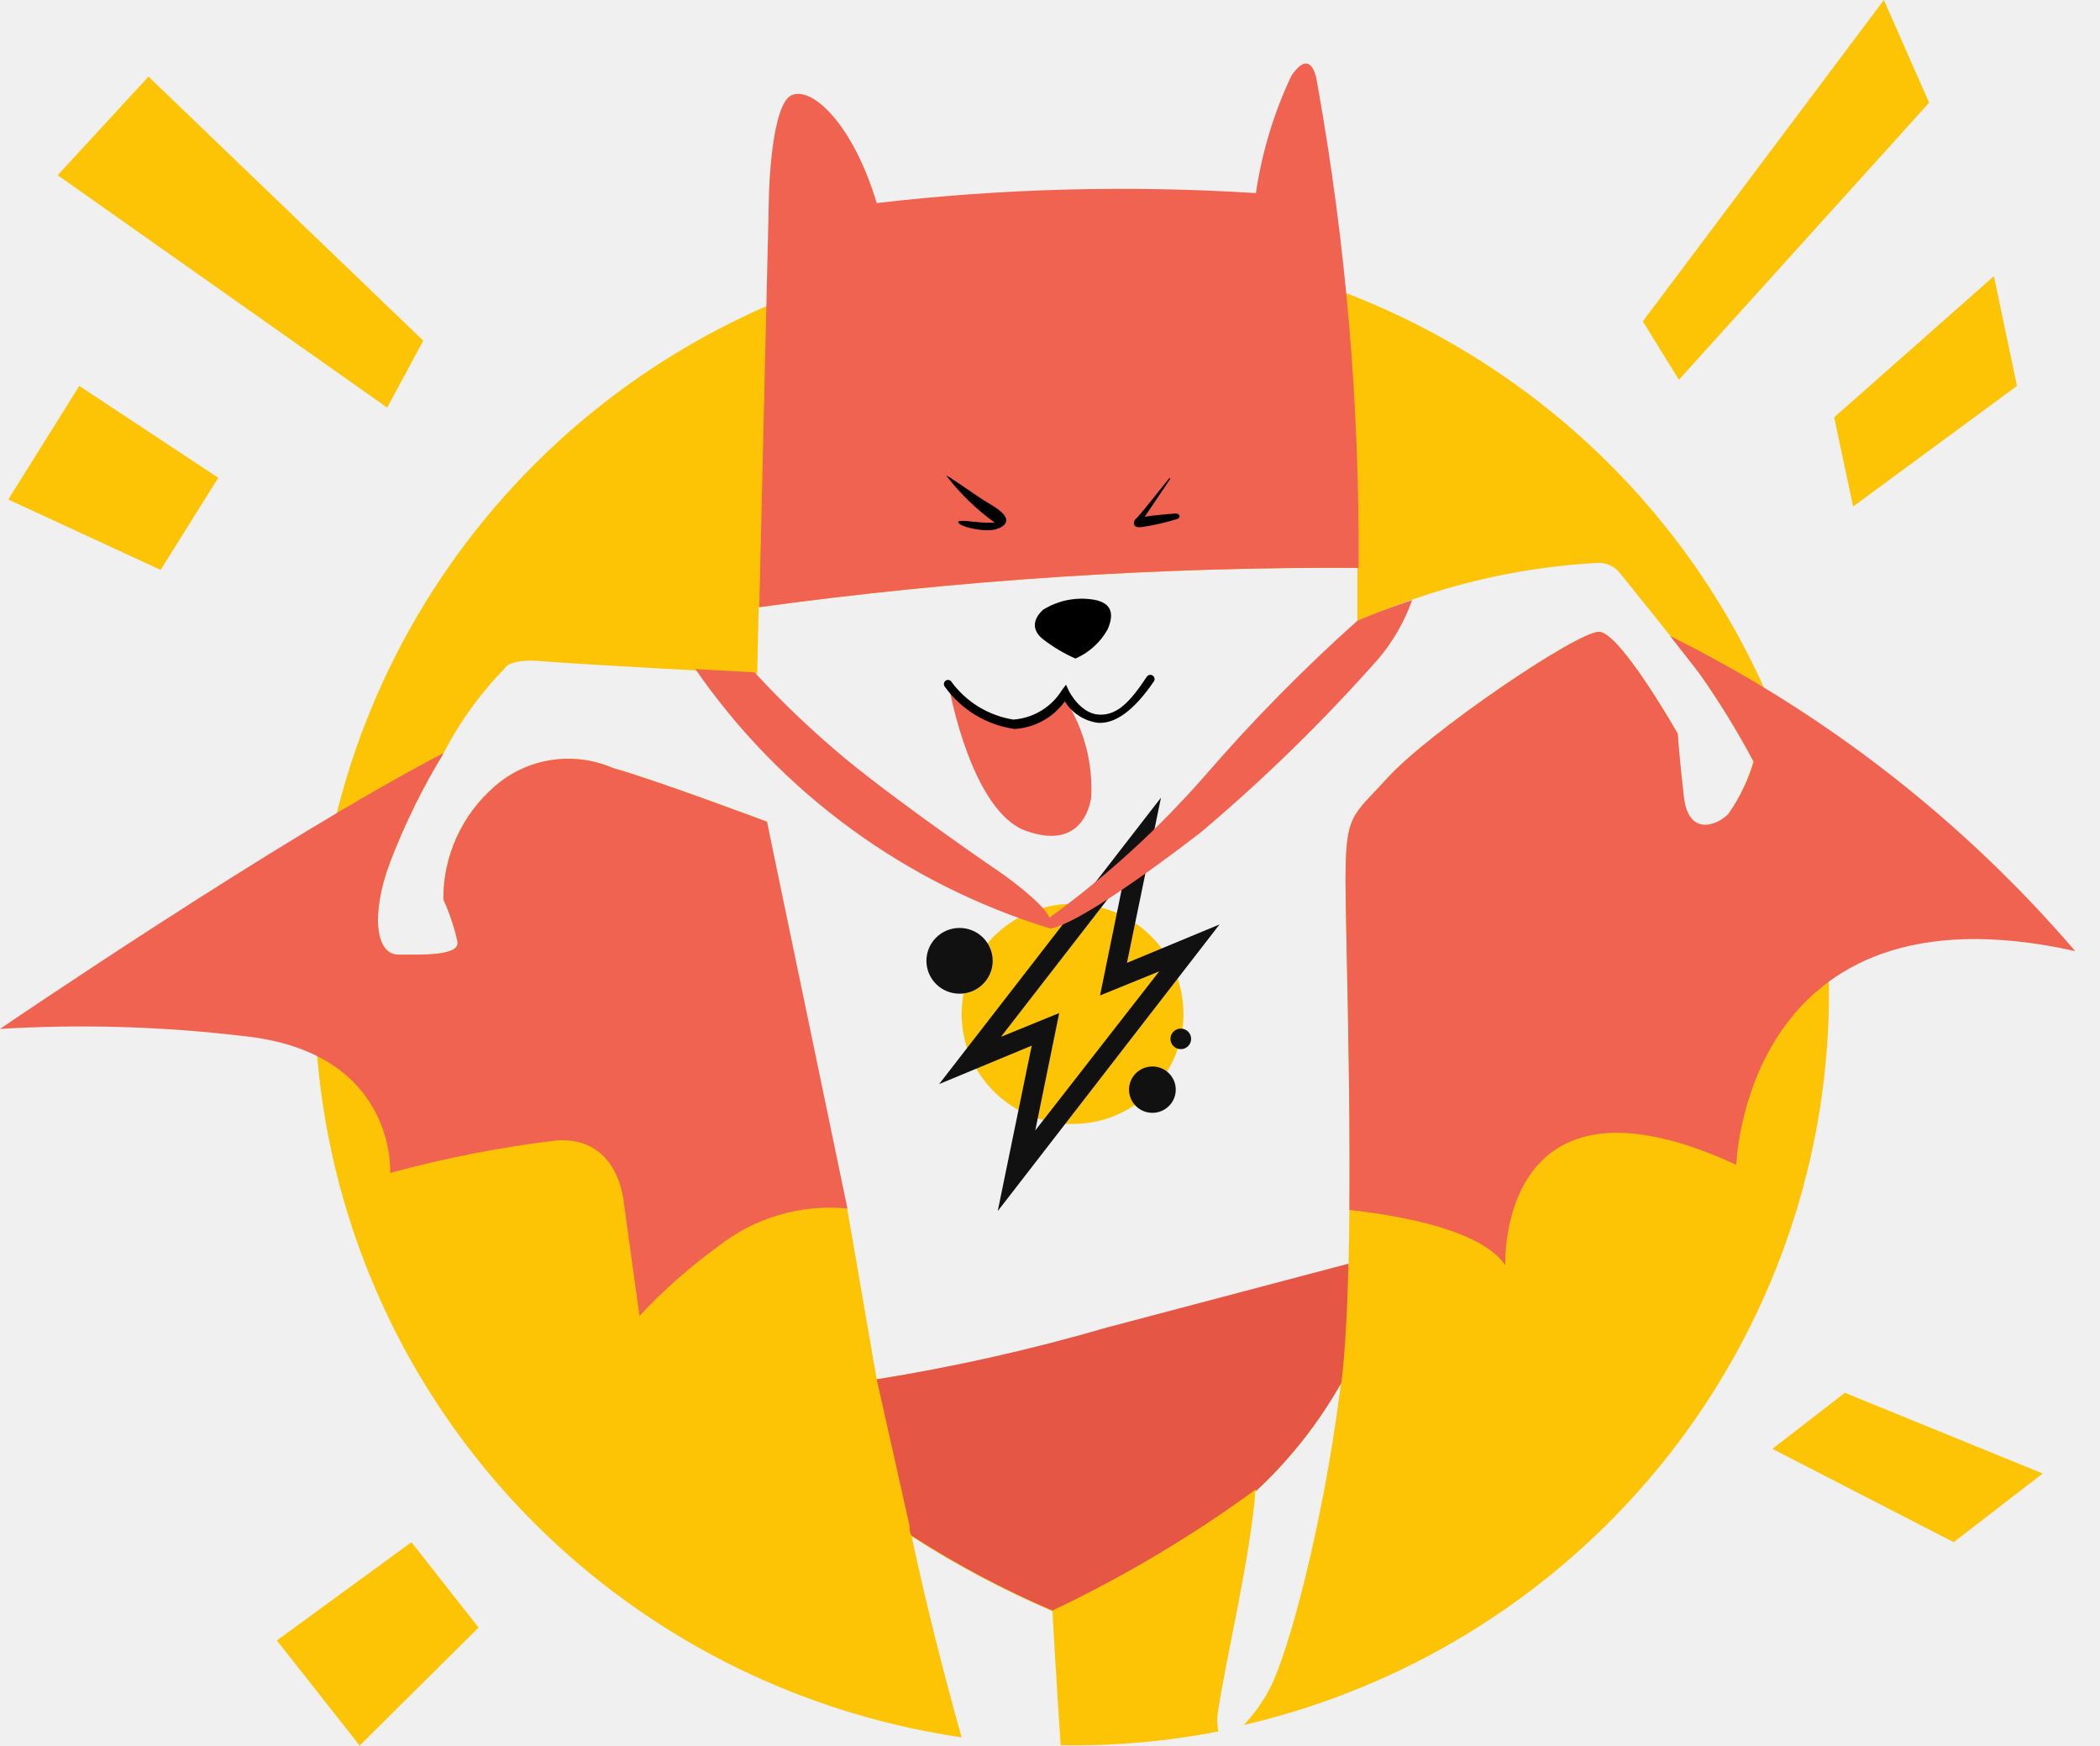
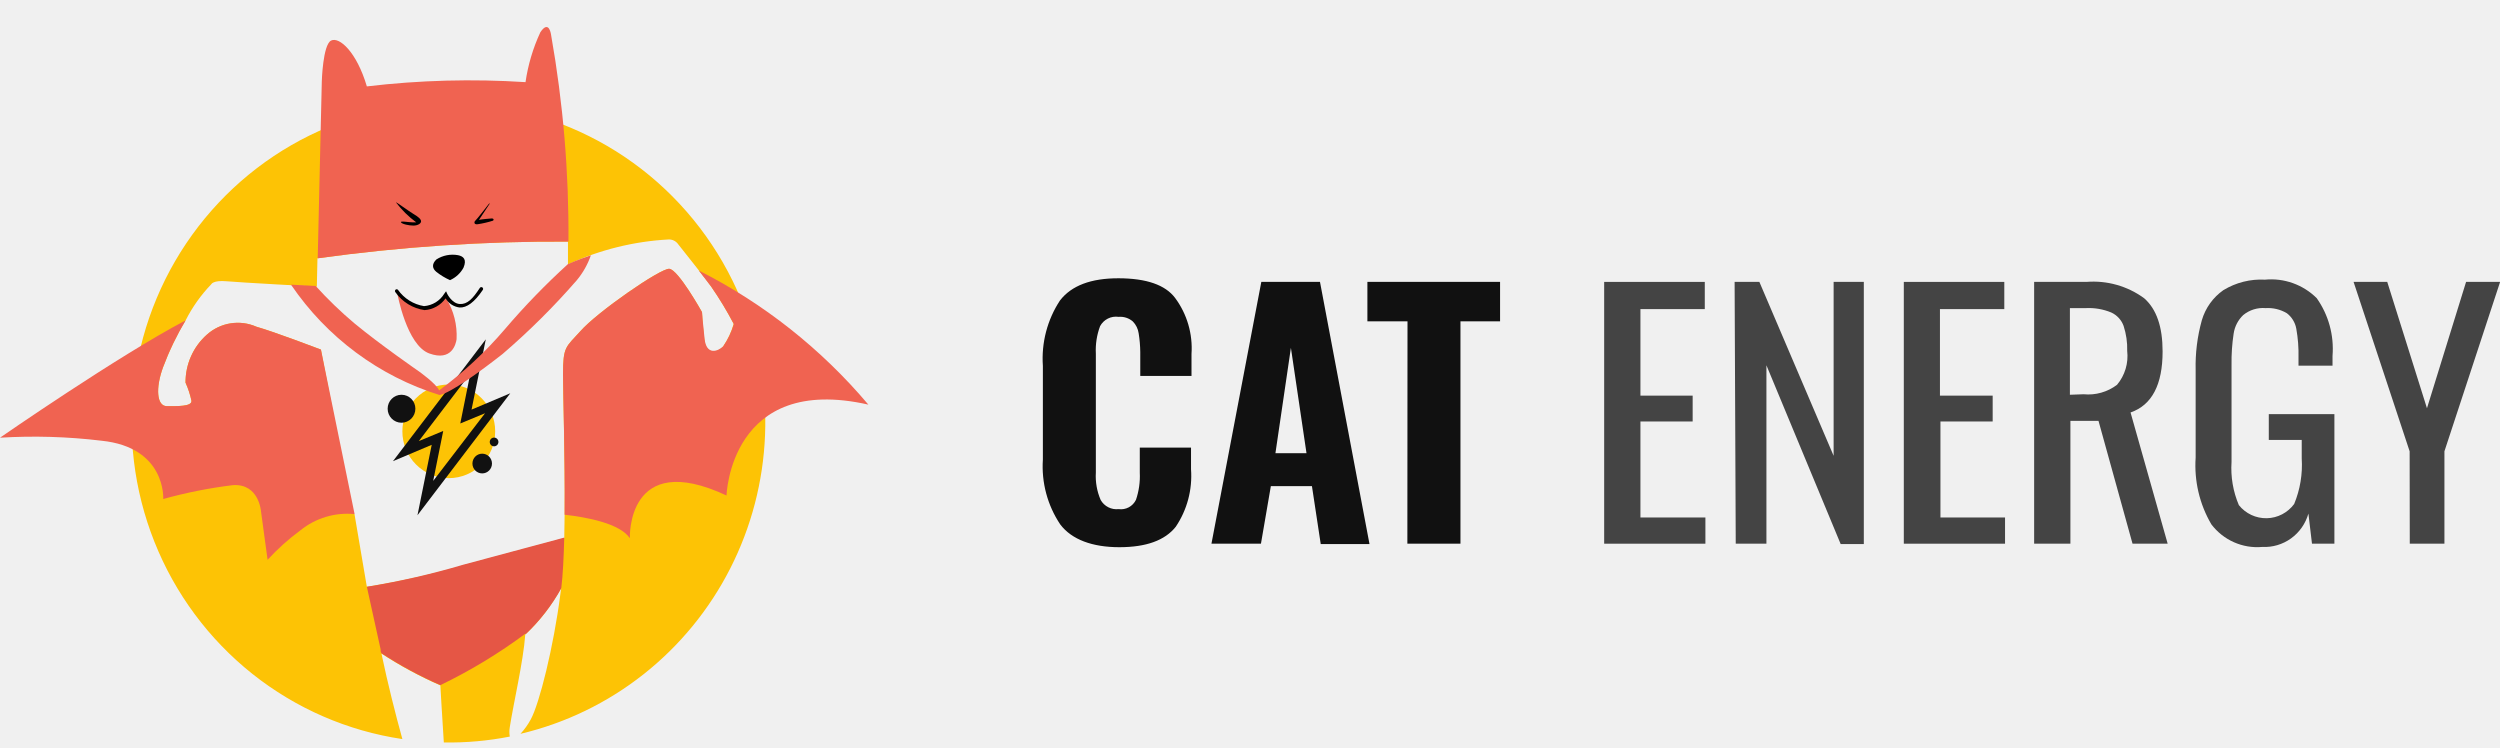
- <svg xmlns="http://www.w3.org/2000/svg" width="71" height="59" viewBox="0 0 71 59" fill="none">
-   <path d="M59.883 23.806C58.158 19.709 55.382 16.132 51.83 13.431C48.278 10.729 44.074 8.999 39.637 8.411C35.201 7.823 30.686 8.399 26.544 10.081C22.402 11.763 18.776 14.492 16.029 17.997C13.281 21.502 11.508 25.66 10.885 30.056C10.262 34.453 10.812 38.934 12.479 43.054C14.147 47.175 16.874 50.789 20.389 53.538C23.903 56.287 28.083 58.075 32.511 58.722C31.931 56.649 31.341 54.358 30.821 51.928C32.334 52.901 33.926 53.747 35.581 54.457C35.581 54.457 35.701 56.599 35.861 58.99C37.65 59.021 39.436 58.864 41.192 58.524C41.146 58.275 41.146 58.019 41.192 57.77C41.482 55.915 42.282 52.572 42.442 50.42C43.595 49.35 44.573 48.108 45.342 46.74L45.282 47.176C44.732 51.402 43.582 55.915 42.882 57.165C42.655 57.579 42.376 57.962 42.052 58.306C45.672 57.463 49.064 55.85 51.992 53.578C54.921 51.306 57.317 48.429 59.013 45.147C60.709 41.865 61.666 38.257 61.816 34.572C61.966 30.887 61.306 27.213 59.883 23.806ZM58.412 27.566C57.972 27.992 57.062 28.28 56.912 26.99C56.762 25.701 56.722 24.798 56.722 24.798C56.722 24.798 54.792 21.396 54.072 21.356C53.352 21.317 48.242 24.798 46.892 26.316C45.722 27.596 45.492 27.506 45.492 29.758C45.492 31.454 45.712 37.862 45.592 42.762L37.441 44.915C34.88 45.644 32.274 46.214 29.641 46.621L28.641 40.838H28.501L25.931 27.774C25.931 27.774 22.121 26.346 20.721 25.959C20.063 25.674 19.337 25.581 18.628 25.692C17.92 25.802 17.258 26.112 16.72 26.584C16.172 27.06 15.734 27.647 15.436 28.306C15.137 28.965 14.985 29.68 14.99 30.403C15.202 30.864 15.363 31.346 15.47 31.841C15.52 32.317 14.27 32.267 13.47 32.267C12.67 32.267 12.55 30.839 13.18 29.163C13.672 27.874 14.281 26.632 15 25.453C15.541 24.4 16.239 23.433 17.07 22.586C17.07 22.586 17.21 22.249 18.32 22.348C19.43 22.447 25.601 22.775 25.601 22.775L25.651 20.523C32.358 19.605 39.122 19.16 45.892 19.194C45.892 19.799 45.892 20.404 45.892 21.009C48.456 19.848 51.218 19.175 54.032 19.025C54.183 19.021 54.332 19.055 54.466 19.122C54.601 19.19 54.716 19.289 54.802 19.412C55.142 19.839 57.212 22.388 57.452 22.755C58.125 23.708 58.736 24.702 59.282 25.731C59.095 26.382 58.801 26.999 58.412 27.556V27.566Z" fill="#FDC305" />
-   <path d="M56.463 21.495C56.933 22.09 57.343 22.616 57.463 22.775C58.135 23.728 58.746 24.721 59.293 25.75C59.103 26.381 58.812 26.977 58.433 27.516C57.993 27.943 57.083 28.23 56.933 26.941C56.783 25.651 56.723 24.798 56.723 24.798C56.723 24.798 54.793 21.396 54.073 21.356C53.353 21.317 48.242 24.798 46.892 26.316C45.722 27.596 45.492 27.506 45.492 29.758C45.492 31.246 45.662 36.354 45.622 40.897C47.432 41.096 50.093 41.592 50.893 42.762C50.893 42.762 50.603 35.64 58.703 39.37C58.703 39.37 58.983 29.659 70.163 32.148C66.363 27.722 61.703 24.099 56.463 21.495Z" fill="#F06351" />
-   <path d="M45.932 19.194C45.973 13.697 45.504 8.209 44.532 2.797C44.532 2.797 44.382 1.508 43.662 2.559C43.068 3.816 42.664 5.153 42.462 6.527C38.187 6.255 33.896 6.368 29.642 6.864C28.821 4.136 27.421 2.896 26.751 3.224C26.081 3.551 26.001 6.477 26.001 6.477L25.671 20.523C32.385 19.604 39.155 19.159 45.932 19.194Z" fill="#F06351" />
-   <path d="M45.352 46.74C45.481 45.678 45.551 44.27 45.592 42.712L37.441 44.865C34.881 45.611 32.276 46.197 29.642 46.621L30.752 51.58C30.752 51.69 30.752 51.799 30.822 51.908C32.334 52.881 33.926 53.727 35.581 54.437C38 53.29 40.304 51.919 42.462 50.34V50.4C43.61 49.335 44.584 48.1 45.352 46.74Z" fill="#E55645" />
-   <path d="M32.002 16.089C31.952 15.99 33.002 16.764 33.412 17.002C33.822 17.24 34.022 17.418 34.022 17.587C34.022 17.756 33.762 17.924 33.402 17.924C33.042 17.924 32.482 17.805 32.402 17.666C32.322 17.527 33.002 17.666 33.342 17.666H33.632C33.016 17.22 32.467 16.689 32.002 16.089Z" fill="black" />
-   <path d="M39.502 16.198C39.502 16.198 38.502 17.468 38.412 17.527C38.322 17.587 38.242 17.865 38.602 17.815C39.015 17.754 39.423 17.661 39.822 17.537C39.932 17.478 39.892 17.339 39.702 17.359C39.512 17.379 39.022 17.408 38.702 17.468L39.552 16.208C39.552 16.208 39.582 16.089 39.502 16.198Z" fill="black" />
-   <path d="M36.362 22.259C36.825 22.056 37.208 21.708 37.452 21.267C37.732 20.612 37.452 20.364 37.012 20.275C36.406 20.166 35.782 20.286 35.262 20.612C34.872 20.979 34.922 21.336 35.262 21.604C35.599 21.867 35.969 22.087 36.362 22.259Z" fill="black" />
-   <path d="M36.002 23.509C35.887 23.734 35.731 23.936 35.542 24.104C35.257 24.331 34.907 24.463 34.542 24.481C33.991 24.534 33.441 24.378 33.002 24.044C32.8 23.927 32.621 23.776 32.472 23.598C32.371 23.49 32.249 23.405 32.112 23.35C32.112 23.35 32.862 27.427 34.682 28.081C36.502 28.736 36.842 27.328 36.892 26.951C36.953 25.822 36.667 24.701 36.072 23.737C36.072 23.439 36.052 23.638 36.002 23.509Z" fill="#F06351" />
-   <path d="M34.301 24.64C33.834 24.573 33.384 24.413 32.98 24.169C32.576 23.925 32.226 23.603 31.951 23.221C31.927 23.194 31.913 23.159 31.913 23.122C31.913 23.085 31.927 23.05 31.951 23.023C31.965 23.009 31.98 22.999 31.997 22.992C32.014 22.985 32.033 22.981 32.051 22.981C32.07 22.981 32.089 22.985 32.106 22.992C32.123 22.999 32.139 23.009 32.151 23.023C32.399 23.367 32.713 23.659 33.075 23.882C33.437 24.105 33.841 24.255 34.261 24.322C34.594 24.297 34.917 24.195 35.202 24.022C35.487 23.85 35.727 23.613 35.901 23.33L36.041 23.142L36.142 23.36C36.142 23.36 36.522 24.114 37.142 24.154C37.761 24.193 38.202 23.737 38.772 22.874C38.793 22.842 38.826 22.82 38.863 22.813C38.901 22.805 38.94 22.813 38.971 22.834C39.003 22.855 39.025 22.888 39.033 22.925C39.04 22.962 39.033 23.001 39.011 23.033C38.345 24.005 37.715 24.471 37.121 24.431C36.892 24.401 36.673 24.32 36.479 24.195C36.285 24.07 36.122 23.903 36.002 23.707C35.806 23.978 35.552 24.203 35.258 24.364C34.964 24.525 34.637 24.619 34.301 24.64Z" fill="black" />
-   <path d="M36.262 37.991C38.333 37.991 40.012 36.325 40.012 34.271C40.012 32.217 38.333 30.551 36.262 30.551C34.191 30.551 32.512 32.217 32.512 34.271C32.512 36.325 34.191 37.991 36.262 37.991Z" fill="#FDC305" />
-   <path d="M41.232 31.246L38.102 32.545L39.252 26.961L31.752 36.642L34.882 35.343L33.732 40.937L41.232 31.246ZM33.842 35.045L38.002 29.679L37.192 33.646L39.192 32.833L35.002 38.209L35.812 34.241L33.842 35.045Z" fill="#111111" />
-   <path d="M32.441 33.587C33.06 33.587 33.562 33.089 33.562 32.476C33.562 31.862 33.06 31.365 32.441 31.365C31.823 31.365 31.322 31.862 31.322 32.476C31.322 33.089 31.823 33.587 32.441 33.587Z" fill="#111111" />
-   <path d="M38.962 37.614C39.398 37.614 39.752 37.263 39.752 36.83C39.752 36.398 39.398 36.047 38.962 36.047C38.526 36.047 38.172 36.398 38.172 36.83C38.172 37.263 38.526 37.614 38.962 37.614Z" fill="#111111" />
-   <path d="M39.922 35.462C40.115 35.462 40.272 35.306 40.272 35.114C40.272 34.923 40.115 34.767 39.922 34.767C39.729 34.767 39.572 34.923 39.572 35.114C39.572 35.306 39.729 35.462 39.922 35.462Z" fill="#111111" />
-   <path d="M45.882 20.989C44.077 22.603 42.377 24.329 40.792 26.157C39.213 27.972 37.432 29.602 35.482 31.018C35.262 30.492 33.852 29.51 33.852 29.51C33.852 29.51 30.712 27.377 28.651 25.701C27.538 24.781 26.489 23.787 25.511 22.725L23.511 22.616C26.398 26.799 30.628 29.89 35.512 31.385C36.372 31.246 38.792 29.53 40.602 28.131C42.743 26.325 44.749 24.365 46.602 22.269C47.1 21.682 47.487 21.009 47.742 20.285C46.602 20.662 45.882 20.989 45.882 20.989Z" fill="#F06351" />
-   <path d="M65.223 3.472L56.763 12.836L55.543 10.862L63.693 0L65.223 3.472Z" fill="#FDC305" />
-   <path d="M62.653 17.121L68.193 13.044L67.413 9.334L62.013 14.105L62.653 17.121Z" fill="#FDC305" />
-   <path d="M59.923 48.972L66.053 52.126L69.063 49.805L62.373 47.077L59.923 48.972Z" fill="#FDC305" />
-   <path d="M1.95 5.922L5.02 2.589L14.31 11.516L13.09 13.778L1.95 5.922Z" fill="#FDC305" />
-   <path d="M7.38 16.149L2.68 13.044L0.28 16.883L5.43 19.263L7.38 16.149Z" fill="#FDC305" />
-   <path d="M13.91 52.126L9.36 55.449L12.16 59L16.18 55.012L13.91 52.126Z" fill="#FDC305" />
-   <path d="M25.931 27.774C25.931 27.774 22.121 26.346 20.721 25.959C20.064 25.674 19.338 25.581 18.629 25.692C17.92 25.802 17.258 26.112 16.721 26.584C16.173 27.06 15.735 27.647 15.436 28.306C15.137 28.965 14.986 29.68 14.991 30.403C15.202 30.864 15.363 31.346 15.471 31.841C15.521 32.317 14.271 32.267 13.471 32.267C12.671 32.267 12.551 30.839 13.181 29.163C13.672 27.874 14.281 26.632 15.001 25.453C9.55 28.27 0 34.777 0 34.777C2.732 34.614 5.473 34.693 8.19 35.015C13.441 35.541 13.191 39.647 13.191 39.647C15.037 39.142 16.919 38.775 18.821 38.546C20.941 38.407 21.091 40.649 21.091 40.649L21.621 44.478C22.426 43.614 23.313 42.831 24.271 42.137C25.506 41.157 27.078 40.694 28.651 40.848L25.931 27.774Z" fill="#F06351" />
+ <svg xmlns="http://www.w3.org/2000/svg" width="174" height="52" viewBox="0 0 174 52" fill="none">
+   <g clip-path="cat-logo">
+     <path d="M51.582 20.854C50.097 17.265 47.705 14.131 44.646 11.765C41.586 9.399 37.965 7.883 34.143 7.368C30.321 6.853 26.433 7.357 22.865 8.831C19.297 10.304 16.174 12.695 13.807 15.765C11.44 18.835 9.912 22.478 9.376 26.329C8.84 30.18 9.313 34.106 10.75 37.715C12.186 41.324 14.535 44.491 17.562 46.899C20.59 49.307 24.19 50.873 28.005 51.44C27.505 49.624 26.997 47.617 26.549 45.488C27.852 46.34 29.224 47.082 30.649 47.703C30.649 47.703 30.753 49.58 30.89 51.675C32.431 51.701 33.97 51.564 35.482 51.266C35.443 51.048 35.443 50.824 35.482 50.606C35.732 48.981 36.421 46.053 36.559 44.167C37.552 43.23 38.395 42.142 39.057 40.943L39.005 41.326C38.531 45.027 37.541 48.981 36.938 50.076C36.742 50.438 36.502 50.774 36.223 51.075C39.341 50.337 42.263 48.924 44.785 46.934C47.308 44.943 49.372 42.423 50.833 39.548C52.294 36.673 53.118 33.512 53.247 30.284C53.377 27.056 52.808 23.838 51.582 20.854ZM50.316 24.147C49.937 24.521 49.153 24.773 49.023 23.643C48.894 22.514 48.86 21.723 48.86 21.723C48.86 21.723 47.197 18.742 46.577 18.708C45.957 18.673 41.555 21.723 40.392 23.052C39.384 24.173 39.186 24.095 39.186 26.067C39.186 27.553 39.376 33.167 39.272 37.459L32.251 39.345C30.045 39.983 27.801 40.483 25.532 40.839L24.671 35.773H24.55L22.336 24.33C22.336 24.33 19.054 23.078 17.848 22.74C17.282 22.49 16.657 22.408 16.046 22.505C15.436 22.602 14.865 22.874 14.403 23.287C13.931 23.704 13.553 24.218 13.296 24.796C13.039 25.373 12.908 25.999 12.912 26.632C13.095 27.036 13.233 27.459 13.326 27.892C13.369 28.309 12.292 28.266 11.603 28.266C10.914 28.266 10.81 27.015 11.353 25.546C11.777 24.417 12.301 23.329 12.921 22.296C13.387 21.374 13.988 20.527 14.704 19.785C14.704 19.785 14.825 19.49 15.781 19.577C16.737 19.664 22.052 19.95 22.052 19.95L22.095 17.978C27.872 17.173 33.699 16.784 39.531 16.814C39.531 17.344 39.531 17.874 39.531 18.404C41.739 17.387 44.118 16.797 46.542 16.666C46.672 16.663 46.801 16.692 46.917 16.751C47.032 16.81 47.132 16.897 47.206 17.005C47.499 17.378 49.282 19.611 49.489 19.933C50.068 20.768 50.594 21.638 51.065 22.54C50.904 23.11 50.651 23.651 50.316 24.139V24.147Z" fill="#FDC305" />
+     <path d="M48.636 18.829C49.041 19.351 49.394 19.811 49.498 19.95C50.077 20.785 50.603 21.656 51.074 22.557C50.91 23.109 50.66 23.631 50.333 24.104C49.954 24.477 49.17 24.729 49.041 23.6C48.912 22.47 48.86 21.723 48.86 21.723C48.86 21.723 47.198 18.742 46.578 18.708C45.957 18.673 41.555 21.723 40.392 23.052C39.385 24.173 39.186 24.095 39.186 26.067C39.186 27.371 39.333 31.846 39.298 35.825C40.858 35.999 43.149 36.434 43.838 37.459C43.838 37.459 43.588 31.22 50.566 34.487C50.566 34.487 50.807 25.981 60.438 28.162C57.164 24.284 53.151 21.111 48.636 18.829Z" fill="#F06351" />
+     <path d="M39.565 16.814C39.6 11.999 39.197 7.191 38.359 2.45C38.359 2.45 38.23 1.321 37.61 2.242C37.098 3.343 36.75 4.514 36.576 5.717C32.894 5.479 29.198 5.578 25.533 6.013C24.826 3.623 23.62 2.537 23.043 2.824C22.466 3.111 22.397 5.674 22.397 5.674L22.113 17.978C27.896 17.172 33.728 16.783 39.565 16.814Z" fill="#F06351" />
+     <path d="M39.065 40.943C39.177 40.014 39.237 38.78 39.272 37.416L32.252 39.301C30.046 39.955 27.802 40.468 25.533 40.839L26.489 45.184C26.489 45.279 26.489 45.375 26.549 45.47C27.852 46.323 29.224 47.064 30.649 47.686C32.733 46.681 34.717 45.48 36.576 44.097V44.15C37.565 43.217 38.404 42.135 39.065 40.943Z" fill="#E55645" />
+     <path d="M27.566 14.094C27.523 14.007 28.427 14.685 28.78 14.893C29.133 15.102 29.306 15.258 29.306 15.406C29.306 15.554 29.082 15.701 28.772 15.701C28.462 15.701 27.979 15.597 27.91 15.475C27.841 15.354 28.427 15.475 28.72 15.475H28.97C28.439 15.084 27.967 14.619 27.566 14.094Z" fill="black" />
+     <path d="M34.026 14.189C34.026 14.189 33.165 15.302 33.087 15.354C33.01 15.406 32.941 15.649 33.251 15.606C33.607 15.552 33.959 15.471 34.302 15.362C34.397 15.31 34.362 15.189 34.199 15.206C34.035 15.223 33.613 15.249 33.337 15.302L34.069 14.198C34.069 14.198 34.095 14.094 34.026 14.189Z" fill="black" />
+     <path d="M31.322 19.498C31.721 19.321 32.051 19.016 32.26 18.63C32.502 18.056 32.26 17.839 31.881 17.761C31.36 17.665 30.822 17.77 30.374 18.056C30.038 18.378 30.081 18.69 30.374 18.925C30.665 19.155 30.983 19.348 31.322 19.498Z" fill="black" />
+     <path d="M31.011 20.593C30.912 20.79 30.778 20.967 30.615 21.115C30.37 21.314 30.068 21.429 29.754 21.445C29.279 21.492 28.805 21.355 28.427 21.062C28.253 20.96 28.099 20.828 27.971 20.672C27.884 20.577 27.779 20.503 27.66 20.454C27.66 20.454 28.306 24.026 29.874 24.599C31.442 25.172 31.735 23.939 31.778 23.608C31.83 22.62 31.584 21.638 31.072 20.793C31.072 20.532 31.054 20.706 31.011 20.593Z" fill="#F06351" />
+     <path d="M29.547 21.584C29.144 21.525 28.757 21.385 28.409 21.172C28.061 20.958 27.759 20.676 27.523 20.341C27.502 20.317 27.49 20.287 27.49 20.254C27.49 20.222 27.502 20.192 27.523 20.168C27.534 20.156 27.547 20.147 27.562 20.14C27.577 20.134 27.593 20.131 27.609 20.131C27.625 20.131 27.641 20.134 27.655 20.14C27.67 20.147 27.684 20.156 27.695 20.168C27.908 20.469 28.178 20.725 28.491 20.921C28.802 21.116 29.15 21.247 29.512 21.306C29.799 21.284 30.077 21.194 30.323 21.043C30.568 20.892 30.775 20.684 30.925 20.437L31.046 20.272L31.132 20.463C31.132 20.463 31.459 21.123 31.993 21.158C32.527 21.193 32.906 20.793 33.397 20.037C33.416 20.01 33.444 19.99 33.476 19.984C33.509 19.977 33.542 19.984 33.57 20.003C33.597 20.021 33.616 20.05 33.623 20.082C33.629 20.115 33.622 20.149 33.604 20.176C33.03 21.028 32.487 21.436 31.976 21.401C31.779 21.375 31.589 21.304 31.422 21.195C31.255 21.085 31.115 20.939 31.011 20.767C30.843 21.005 30.624 21.201 30.37 21.342C30.117 21.484 29.836 21.566 29.547 21.584Z" fill="black" />
+     <path d="M31.235 33.279C33.019 33.279 34.465 31.821 34.465 30.021C34.465 28.221 33.019 26.763 31.235 26.763C29.451 26.763 28.005 28.221 28.005 30.021C28.005 31.821 29.451 33.279 31.235 33.279Z" fill="#FDC305" />
+     <path d="M35.516 27.371L32.82 28.509L33.811 23.617L27.35 32.098L30.047 30.959L29.056 35.86L35.516 27.371ZM29.151 30.699L32.734 25.998L32.036 29.474L33.759 28.761L30.15 33.471L30.848 29.995L29.151 30.699Z" fill="#111111" />
+     <path d="M27.945 29.422C28.478 29.422 28.91 28.986 28.91 28.448C28.91 27.911 28.478 27.475 27.945 27.475C27.412 27.475 26.98 27.911 26.98 28.448C26.98 28.986 27.412 29.422 27.945 29.422Z" fill="#111111" />
+     <path d="M33.561 32.949C33.937 32.949 34.242 32.642 34.242 32.263C34.242 31.884 33.937 31.576 33.561 31.576C33.185 31.576 32.881 31.884 32.881 32.263C32.881 32.642 33.185 32.949 33.561 32.949Z" fill="#111111" />
+     <path d="M34.388 31.064C34.555 31.064 34.69 30.928 34.69 30.76C34.69 30.592 34.555 30.456 34.388 30.456C34.222 30.456 34.087 30.592 34.087 30.76C34.087 30.928 34.222 31.064 34.388 31.064Z" fill="#111111" />
+     <path d="M39.522 18.386C37.967 19.8 36.503 21.312 35.138 22.913C33.778 24.503 32.243 25.931 30.564 27.171C30.374 26.71 29.159 25.85 29.159 25.85C29.159 25.85 26.454 23.982 24.68 22.514C23.721 21.708 22.817 20.837 21.975 19.907L20.252 19.811C22.739 23.476 26.383 26.183 30.589 27.492C31.33 27.371 33.415 25.868 34.974 24.642C36.819 23.06 38.546 21.344 40.143 19.507C40.572 18.993 40.904 18.404 41.125 17.769C40.143 18.099 39.522 18.386 39.522 18.386Z" fill="#F06351" />
+     <path d="M22.337 24.33C22.337 24.33 19.055 23.078 17.849 22.74C17.282 22.49 16.657 22.408 16.047 22.505C15.436 22.602 14.866 22.874 14.403 23.287C13.931 23.704 13.554 24.218 13.296 24.796C13.039 25.373 12.908 25.999 12.913 26.632C13.095 27.036 13.233 27.459 13.326 27.892C13.369 28.309 12.293 28.266 11.603 28.266C10.914 28.266 10.811 27.015 11.354 25.546C11.777 24.417 12.302 23.329 12.921 22.296C8.227 24.764 0 30.464 0 30.464C2.353 30.321 4.714 30.391 7.055 30.673C11.578 31.133 11.362 34.731 11.362 34.731C12.953 34.288 14.574 33.966 16.212 33.766C18.038 33.645 18.168 35.608 18.168 35.608L18.624 38.962C19.317 38.206 20.082 37.519 20.907 36.912C21.97 36.053 23.324 35.648 24.68 35.782L22.337 24.33Z" fill="#F06351" />
+     <path d="M73.79 36.495C72.903 35.168 72.478 33.581 72.584 31.985V25.468C72.472 23.86 72.89 22.259 73.773 20.915C74.571 19.878 75.935 19.362 77.864 19.368C79.794 19.374 81.1 19.829 81.784 20.732C82.617 21.852 83.023 23.237 82.929 24.634V26.163H79.363V24.503C79.358 24.067 79.321 23.631 79.251 23.2C79.208 22.888 79.066 22.599 78.846 22.375C78.711 22.257 78.553 22.168 78.383 22.113C78.213 22.058 78.034 22.038 77.856 22.053C77.6 22.015 77.339 22.056 77.108 22.173C76.876 22.29 76.686 22.475 76.564 22.705C76.337 23.315 76.237 23.966 76.271 24.616V32.889C76.231 33.544 76.347 34.199 76.607 34.8C76.731 35.017 76.915 35.193 77.137 35.305C77.359 35.418 77.609 35.463 77.856 35.434C78.098 35.469 78.345 35.425 78.562 35.31C78.778 35.195 78.953 35.013 79.062 34.791C79.27 34.18 79.361 33.534 79.329 32.889V31.151H82.895V32.654C83 34.072 82.626 35.483 81.835 36.66C81.077 37.615 79.768 38.085 77.907 38.085C76.047 38.085 74.591 37.563 73.79 36.495Z" fill="#111111" />
+     <path d="M87.788 19.62H91.871L95.317 37.867H91.923L91.311 33.836H88.451L87.762 37.841H84.317L87.788 19.62ZM90.932 31.542L89.847 24.208L88.77 31.542H90.932Z" fill="#111111" />
+     <path d="M97.962 22.366H95.171V19.62H104.405V22.366H101.648V37.841H97.953L97.962 22.366Z" fill="#111111" />
+     <path d="M111.65 19.62H118.653V21.514H114.174V27.536H117.809V29.335H114.174V36.017H118.696V37.841H111.65V19.62Z" fill="#444444" />
+     <path d="M120.729 19.62H122.452L127.62 31.724V19.62H129.722V37.867H128.111L122.943 25.424V37.841H120.807L120.729 19.62Z" fill="#444444" />
+     <path d="M132.505 19.62H139.499V21.514H135.02V27.536H138.69V29.335H135.055V36.017H139.551V37.841H132.505V19.62Z" fill="#444444" />
+     <path d="M141.576 19.62H145.211C146.643 19.504 148.07 19.907 149.234 20.758C150.095 21.514 150.517 22.748 150.517 24.46C150.517 26.777 149.773 28.194 148.286 28.709L150.87 37.841H148.424L146.055 29.291H144.1V37.841H141.576V19.62ZM145.021 27.44C145.851 27.521 146.681 27.286 147.347 26.78C147.618 26.457 147.82 26.081 147.942 25.676C148.063 25.271 148.101 24.846 148.053 24.425C148.071 23.836 147.986 23.248 147.804 22.687C147.73 22.481 147.615 22.291 147.467 22.13C147.319 21.969 147.141 21.839 146.942 21.749C146.383 21.518 145.78 21.414 145.176 21.445H144.065V27.475L145.021 27.44Z" fill="#444444" />
+     <path d="M153.911 36.495C153.088 35.093 152.707 33.471 152.817 31.846V25.763C152.788 24.59 152.933 23.418 153.248 22.288C153.497 21.438 154.026 20.699 154.747 20.194C155.618 19.664 156.626 19.41 157.641 19.464C158.298 19.401 158.961 19.483 159.582 19.705C160.204 19.927 160.771 20.284 161.242 20.75C162.068 21.918 162.459 23.343 162.344 24.773V25.451H159.976V24.886C159.992 24.21 159.94 23.535 159.821 22.87C159.742 22.444 159.509 22.063 159.166 21.801C158.719 21.535 158.202 21.411 157.684 21.445C157.122 21.396 156.562 21.571 156.125 21.931C155.768 22.273 155.534 22.726 155.462 23.218C155.353 23.933 155.304 24.657 155.315 25.381V32.15C155.247 33.178 155.421 34.209 155.824 35.156C156.057 35.448 156.354 35.681 156.691 35.84C157.028 35.998 157.396 36.076 157.768 36.068C158.139 36.061 158.504 35.968 158.835 35.796C159.165 35.624 159.452 35.379 159.674 35.078C160.089 34.076 160.269 32.99 160.2 31.907V30.621H157.908V28.822H162.474V37.841H160.914L160.665 35.747C160.467 36.443 160.042 37.051 159.459 37.472C158.876 37.893 158.168 38.103 157.452 38.067C156.778 38.127 156.1 38.014 155.481 37.739C154.862 37.465 154.322 37.036 153.911 36.495Z" fill="#444444" />
+     <path d="M167.711 31.411L163.809 19.62H166.152L168.917 28.414L171.639 19.62H174.008L170.132 31.411V37.841H167.72L167.711 31.411Z" fill="#444444" />
+   </g>
+   <defs>
+     <clipPath id="tablet-logo">
+       <rect width="174" height="51.683" fill="white" />
+     </clipPath>
+   </defs>
</svg>
